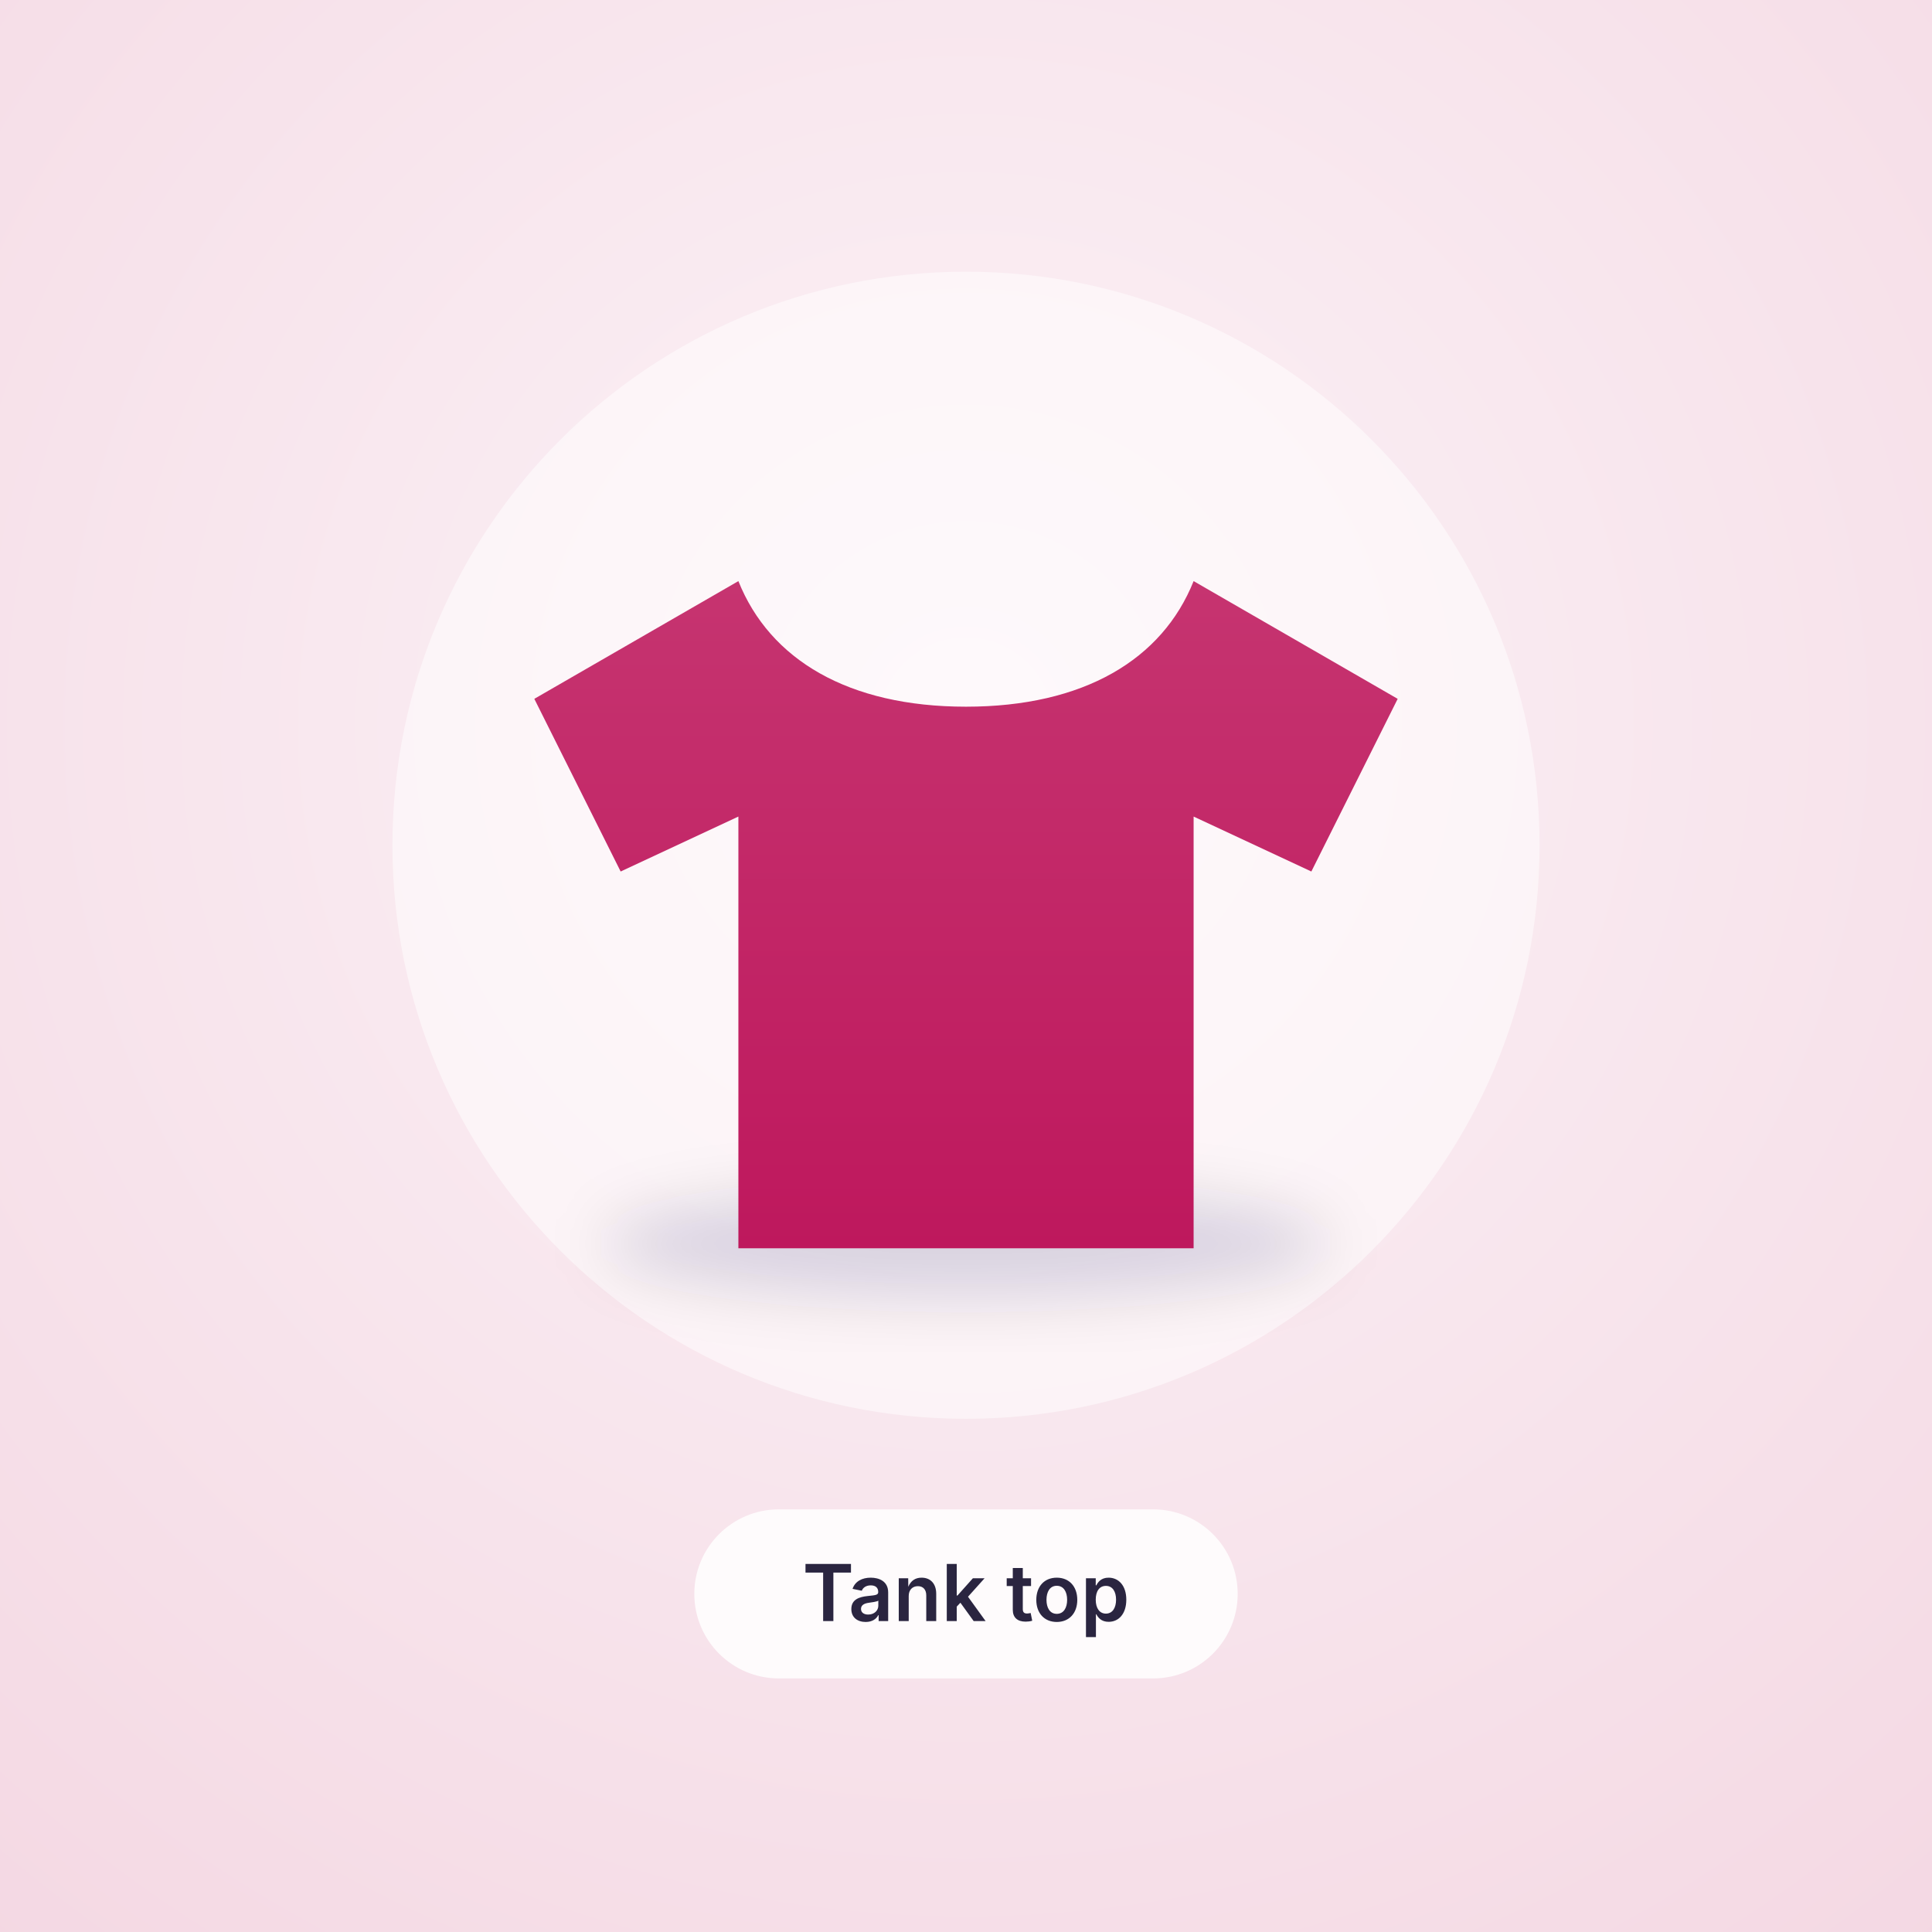
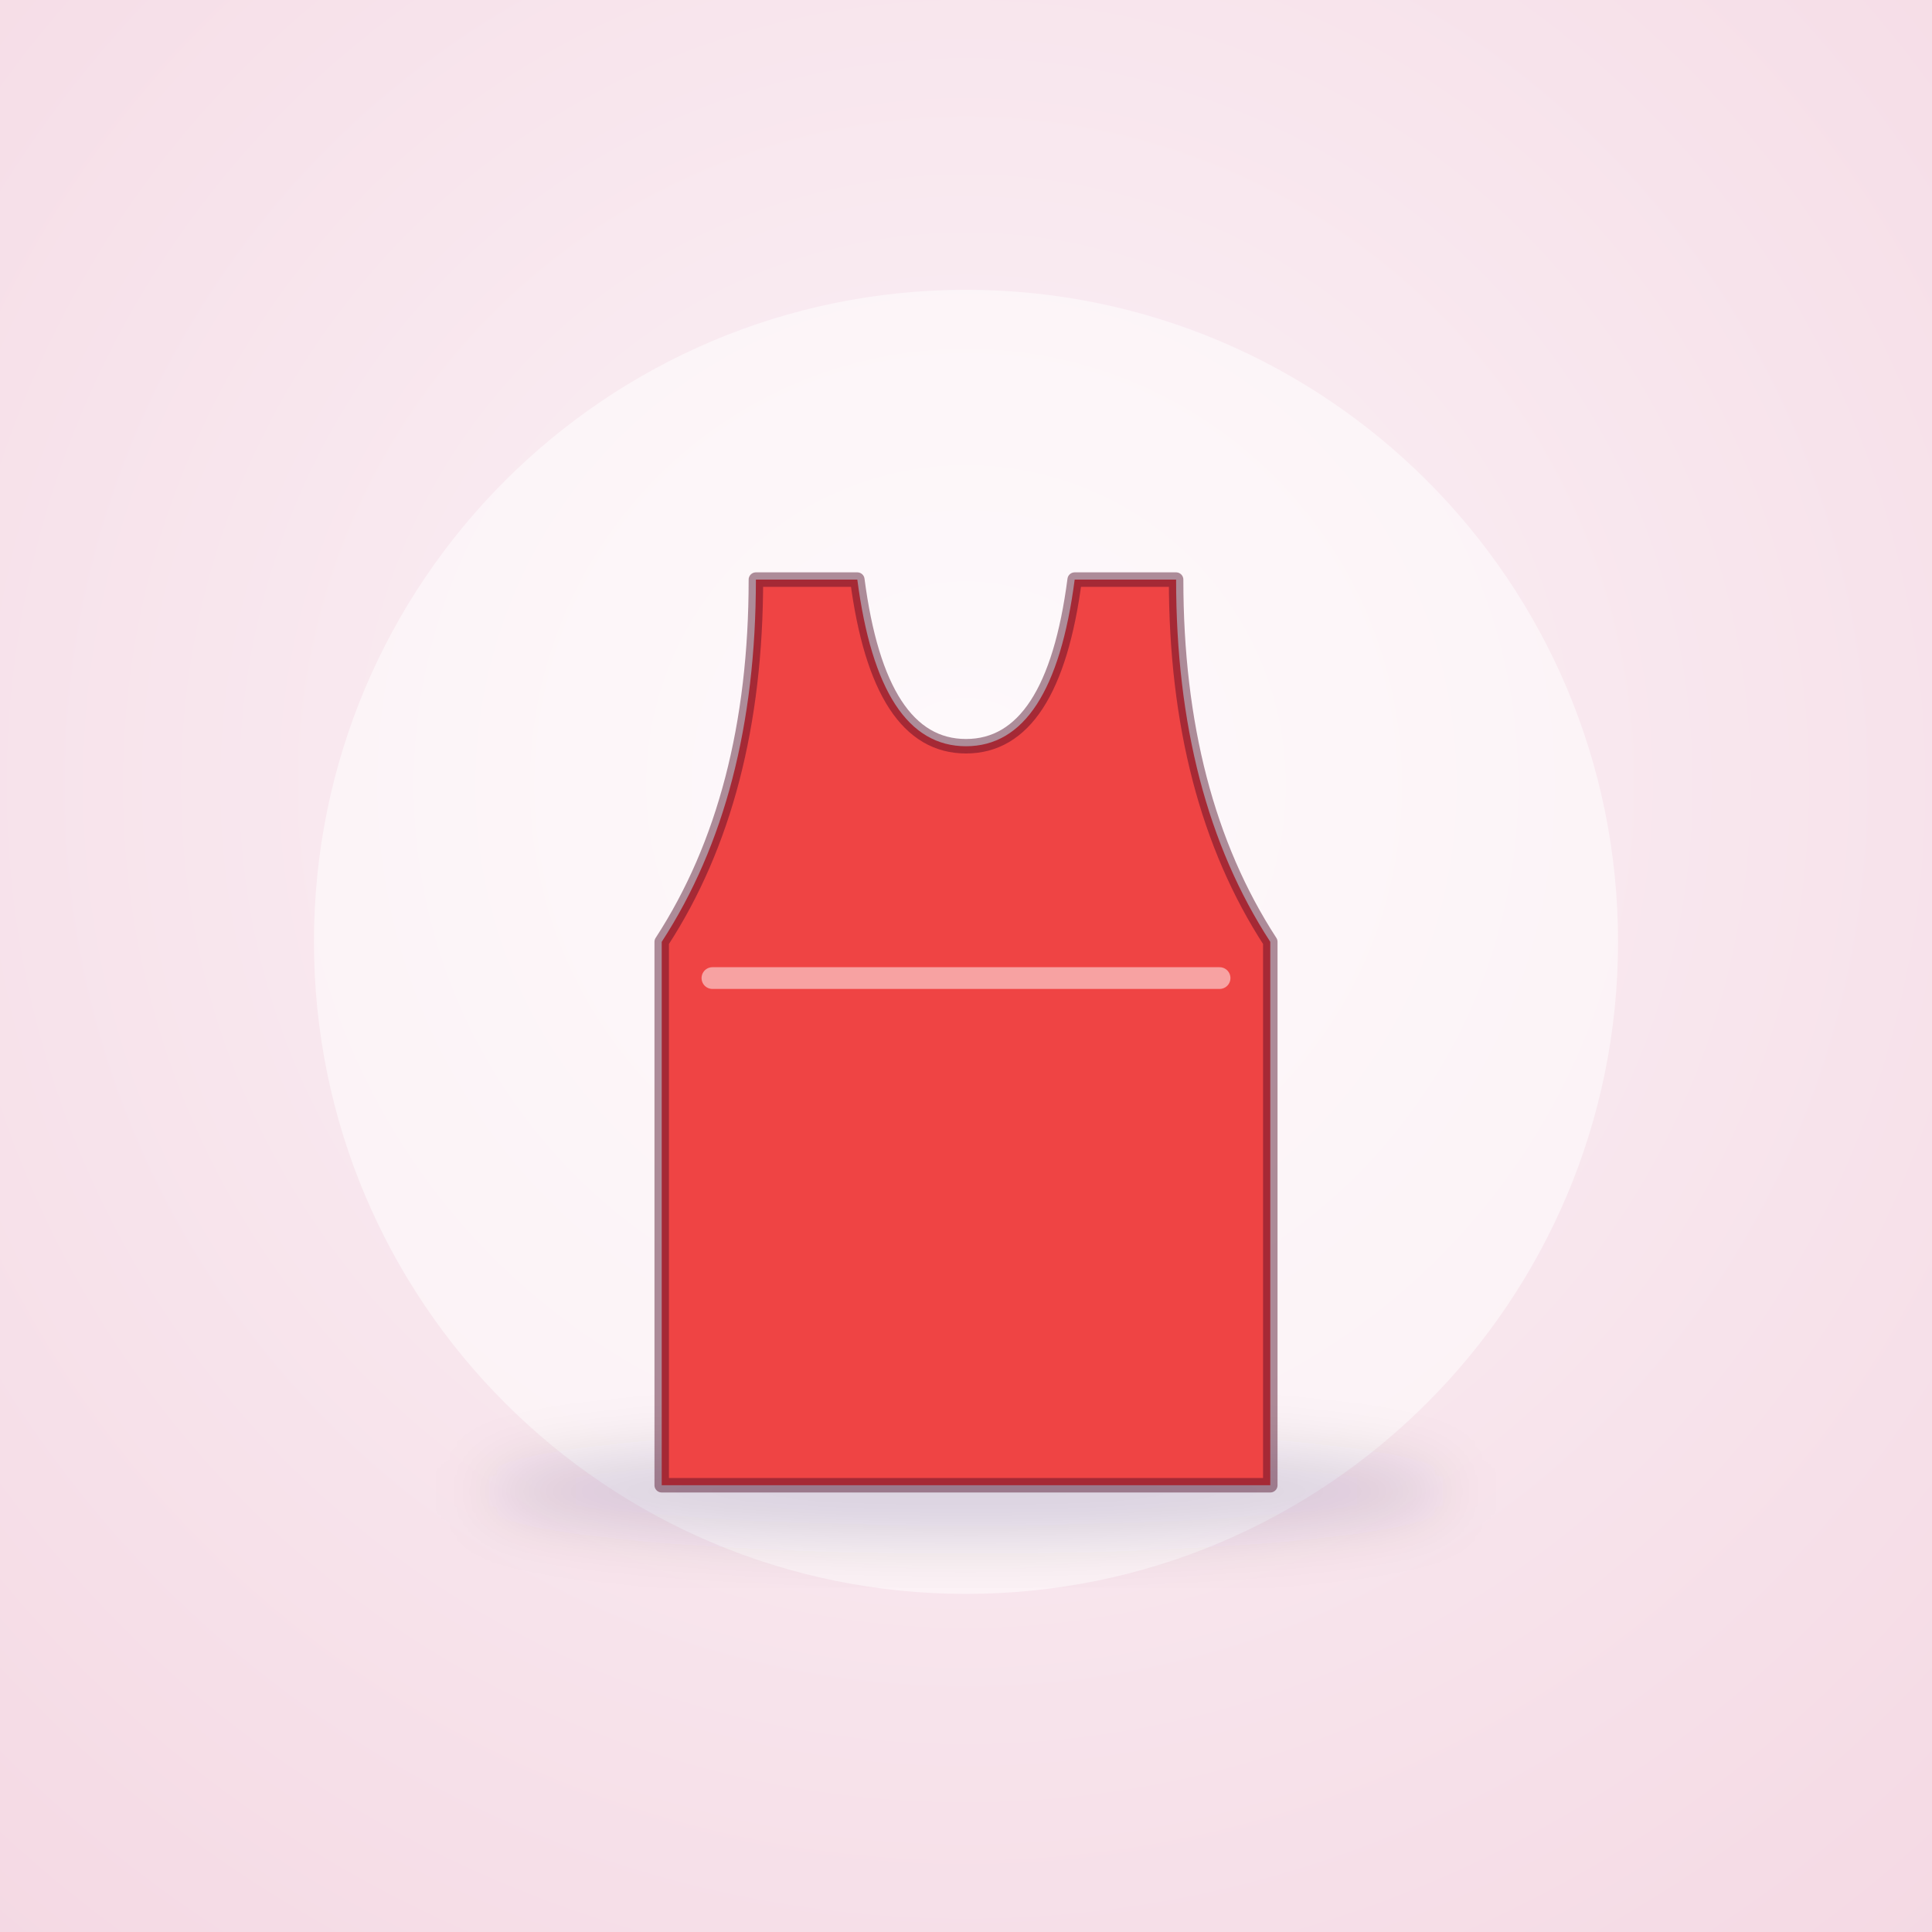
<svg xmlns="http://www.w3.org/2000/svg" viewBox="0 0 640 640" width="640" height="640" role="img" aria-label="Tank top">
  <defs>
-     <radialGradient id="t-tank-top-bg" cx="320" cy="240" r="520" gradientUnits="userSpaceOnUse">
+     <radialGradient id="t-tank-top-bg" cx="320" cy="260" r="520" gradientUnits="userSpaceOnUse">
      <stop offset="0" stop-color="#fcf3f7" />
      <stop offset="1" stop-color="#f4d8e3" />
    </radialGradient>
-     <linearGradient id="t-tank-top-ink" x1="0" y1="0" x2="0" y2="1">
-       <stop offset="0" stop-color="#c63470" />
-       <stop offset="1" stop-color="#be185d" />
-     </linearGradient>
    <filter id="t-tank-top-blur" x="-50%" y="-50%" width="200%" height="200%">
      <feGaussianBlur stdDeviation="10" />
    </filter>
  </defs>
  <rect width="640" height="640" fill="url(#t-tank-top-bg)" />
-   <circle cx="320" cy="280" r="190" fill="#fff" fill-opacity=".5" />
-   <ellipse cx="320" cy="412" rx="120" ry="18" fill="#1e1b4b" fill-opacity=".14" filter="url(#t-tank-top-blur)" />
-   <g transform="translate(320 290) scale(1.3) translate(-320 -275)">
-     <path d="M262 200l-52 30 22 44 30-14v110h116V260l30 14 22-44-52-30c-8 20-28 32-58 32s-50-12-58-32z" fill="url(#t-tank-top-ink)" />
+   <circle cx="320" cy="312" r="216" fill="#fff" fill-opacity=".5" />
+   <ellipse cx="320" cy="494" rx="160" ry="16" fill="#1e1b4b" fill-opacity=".14" filter="url(#t-tank-top-blur)" />
+   <g transform="translate(320 318) scale(1.2) translate(-320 -295)" stroke="#4c0a25" stroke-width="4" stroke-linejoin="round" stroke-opacity=".45">
+     <path d="M262 190H290Q296 236 320 236Q344 236 350 190H378Q378 250 404 290V440H236V290Q262 250 262 190z" fill="#ef4444" />
+     <path d="M250 300H390" fill="none" stroke="#ffffff" stroke-width="6" stroke-linecap="round" stroke-linejoin="round" stroke-opacity="0.5" />
  </g>
-   <rect x="230" y="500" width="180" height="56" rx="28" fill="#fff" fill-opacity=".85" />
-   <text x="320" y="537" text-anchor="middle" font-family="system-ui, -apple-system, Segoe UI, sans-serif" font-size="26" font-weight="600" fill="#2a2540">Tank top</text>
</svg>
